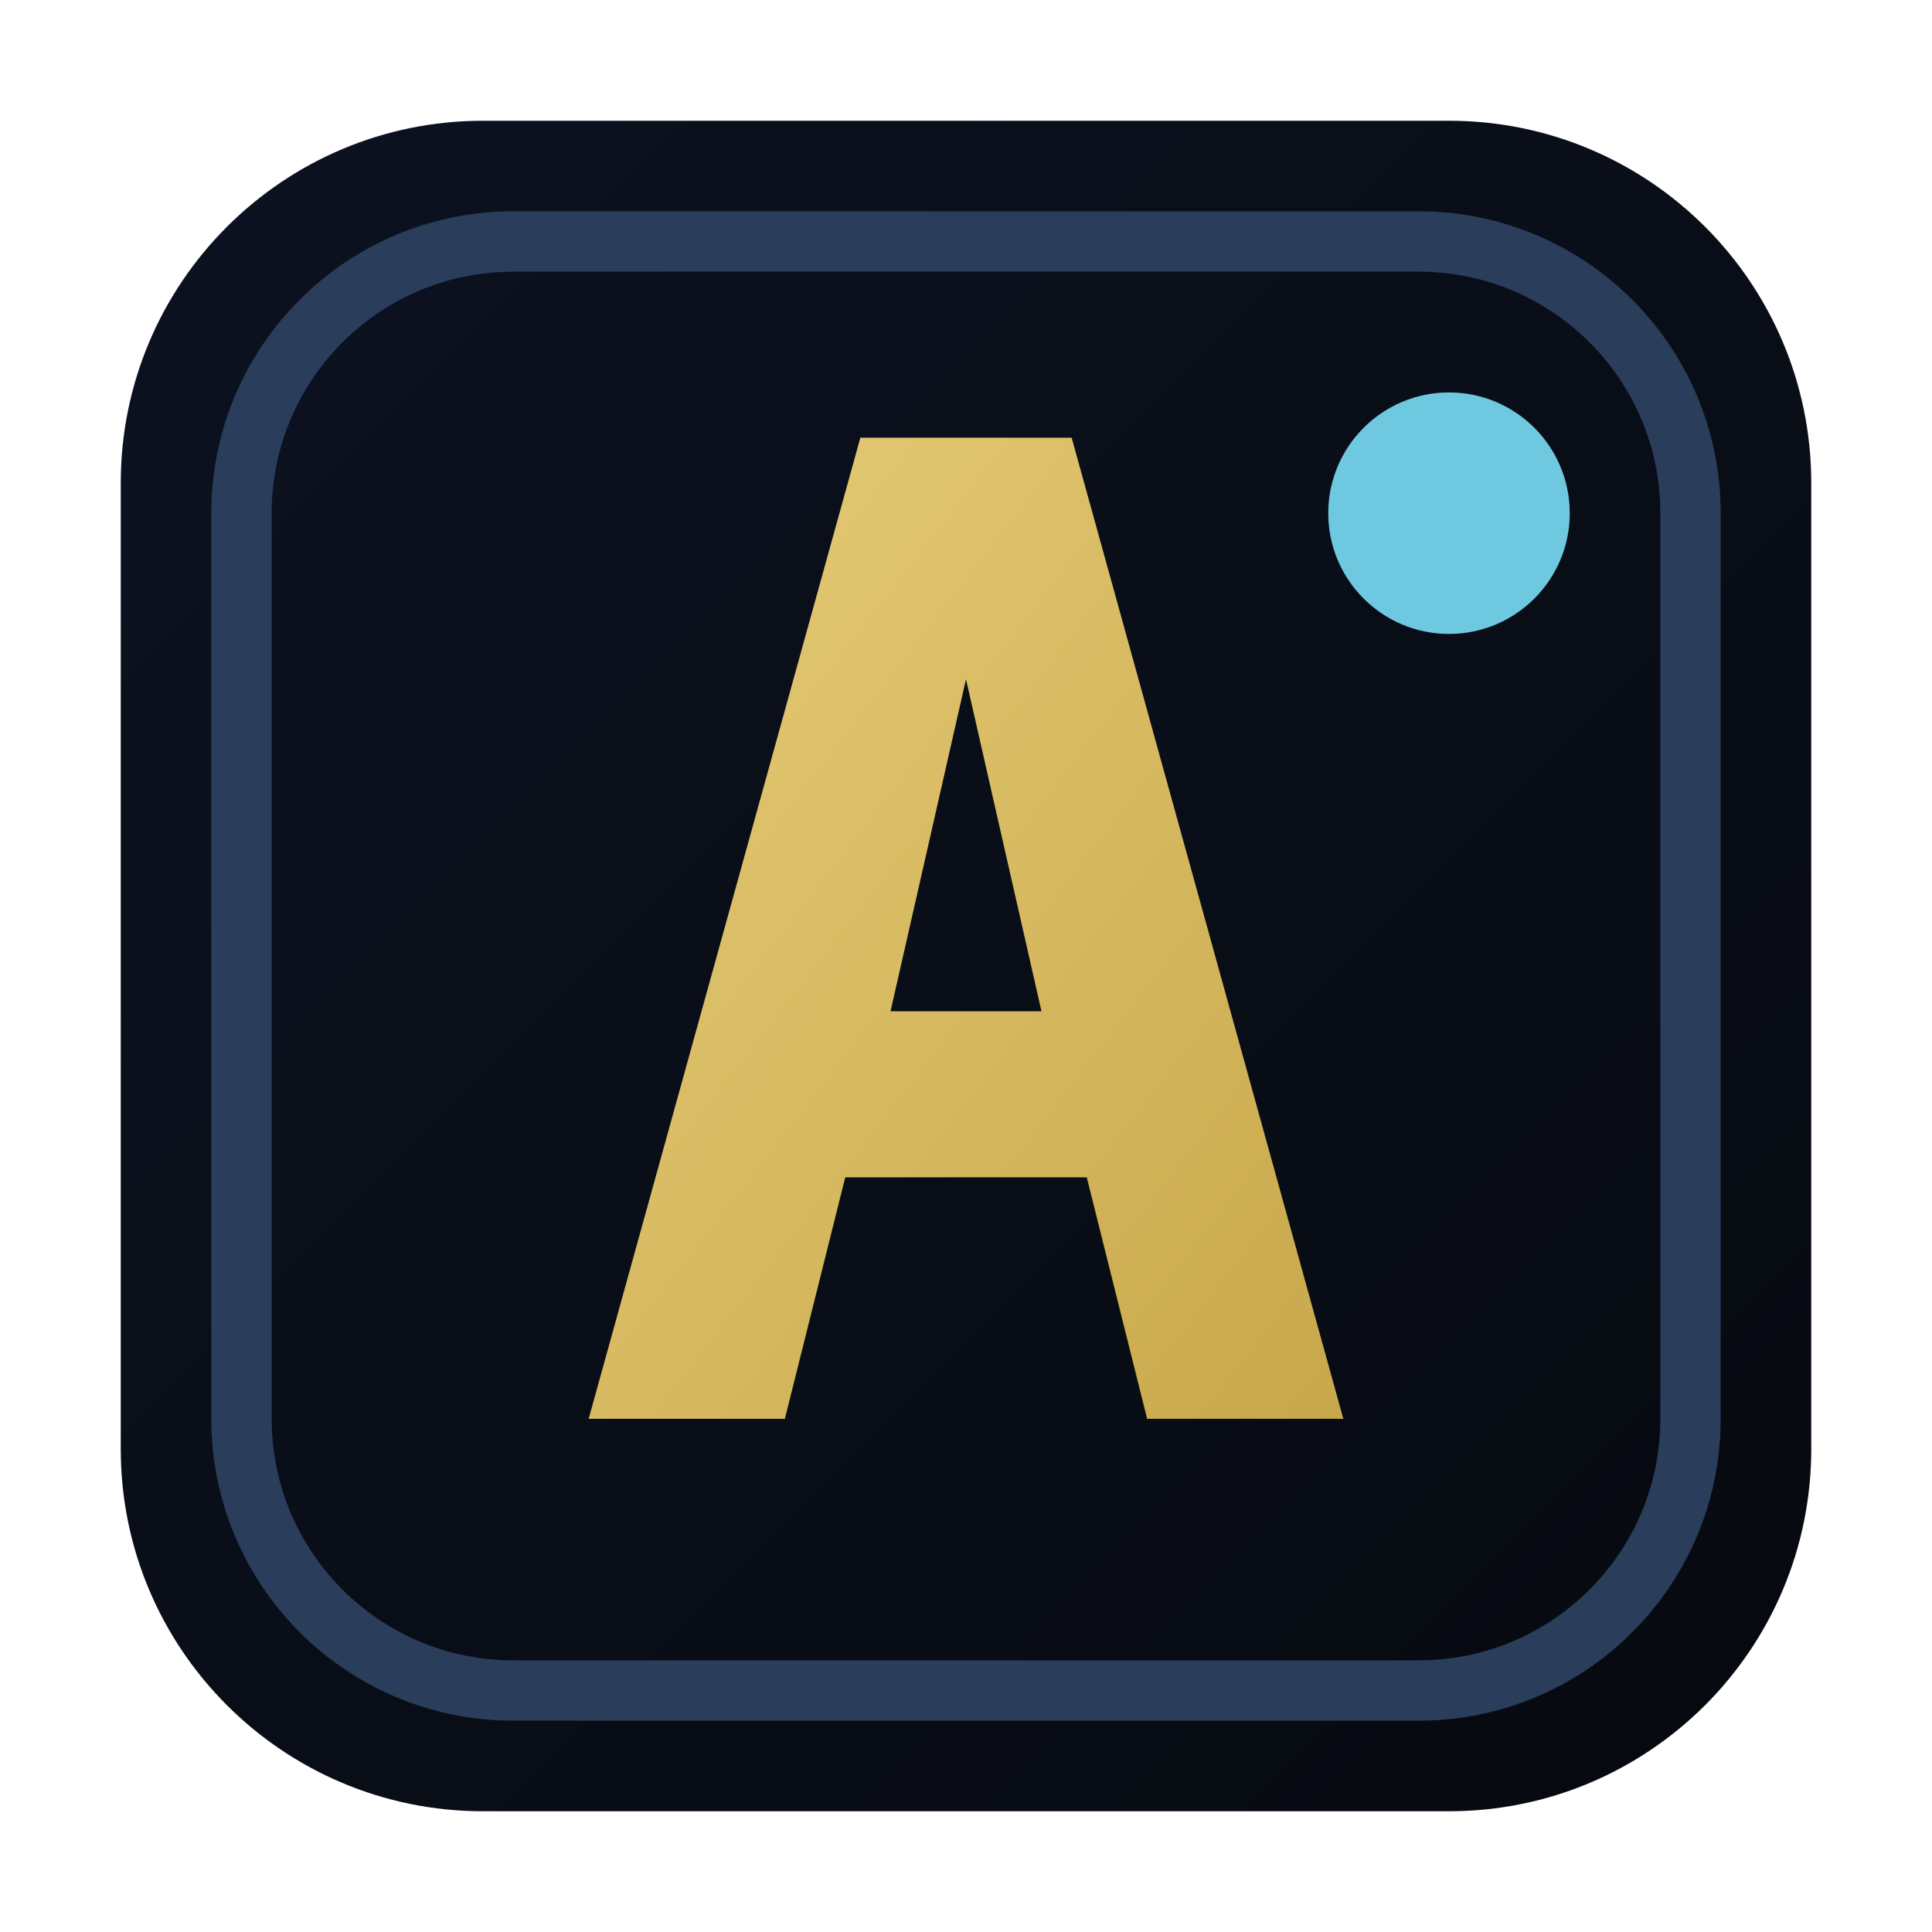
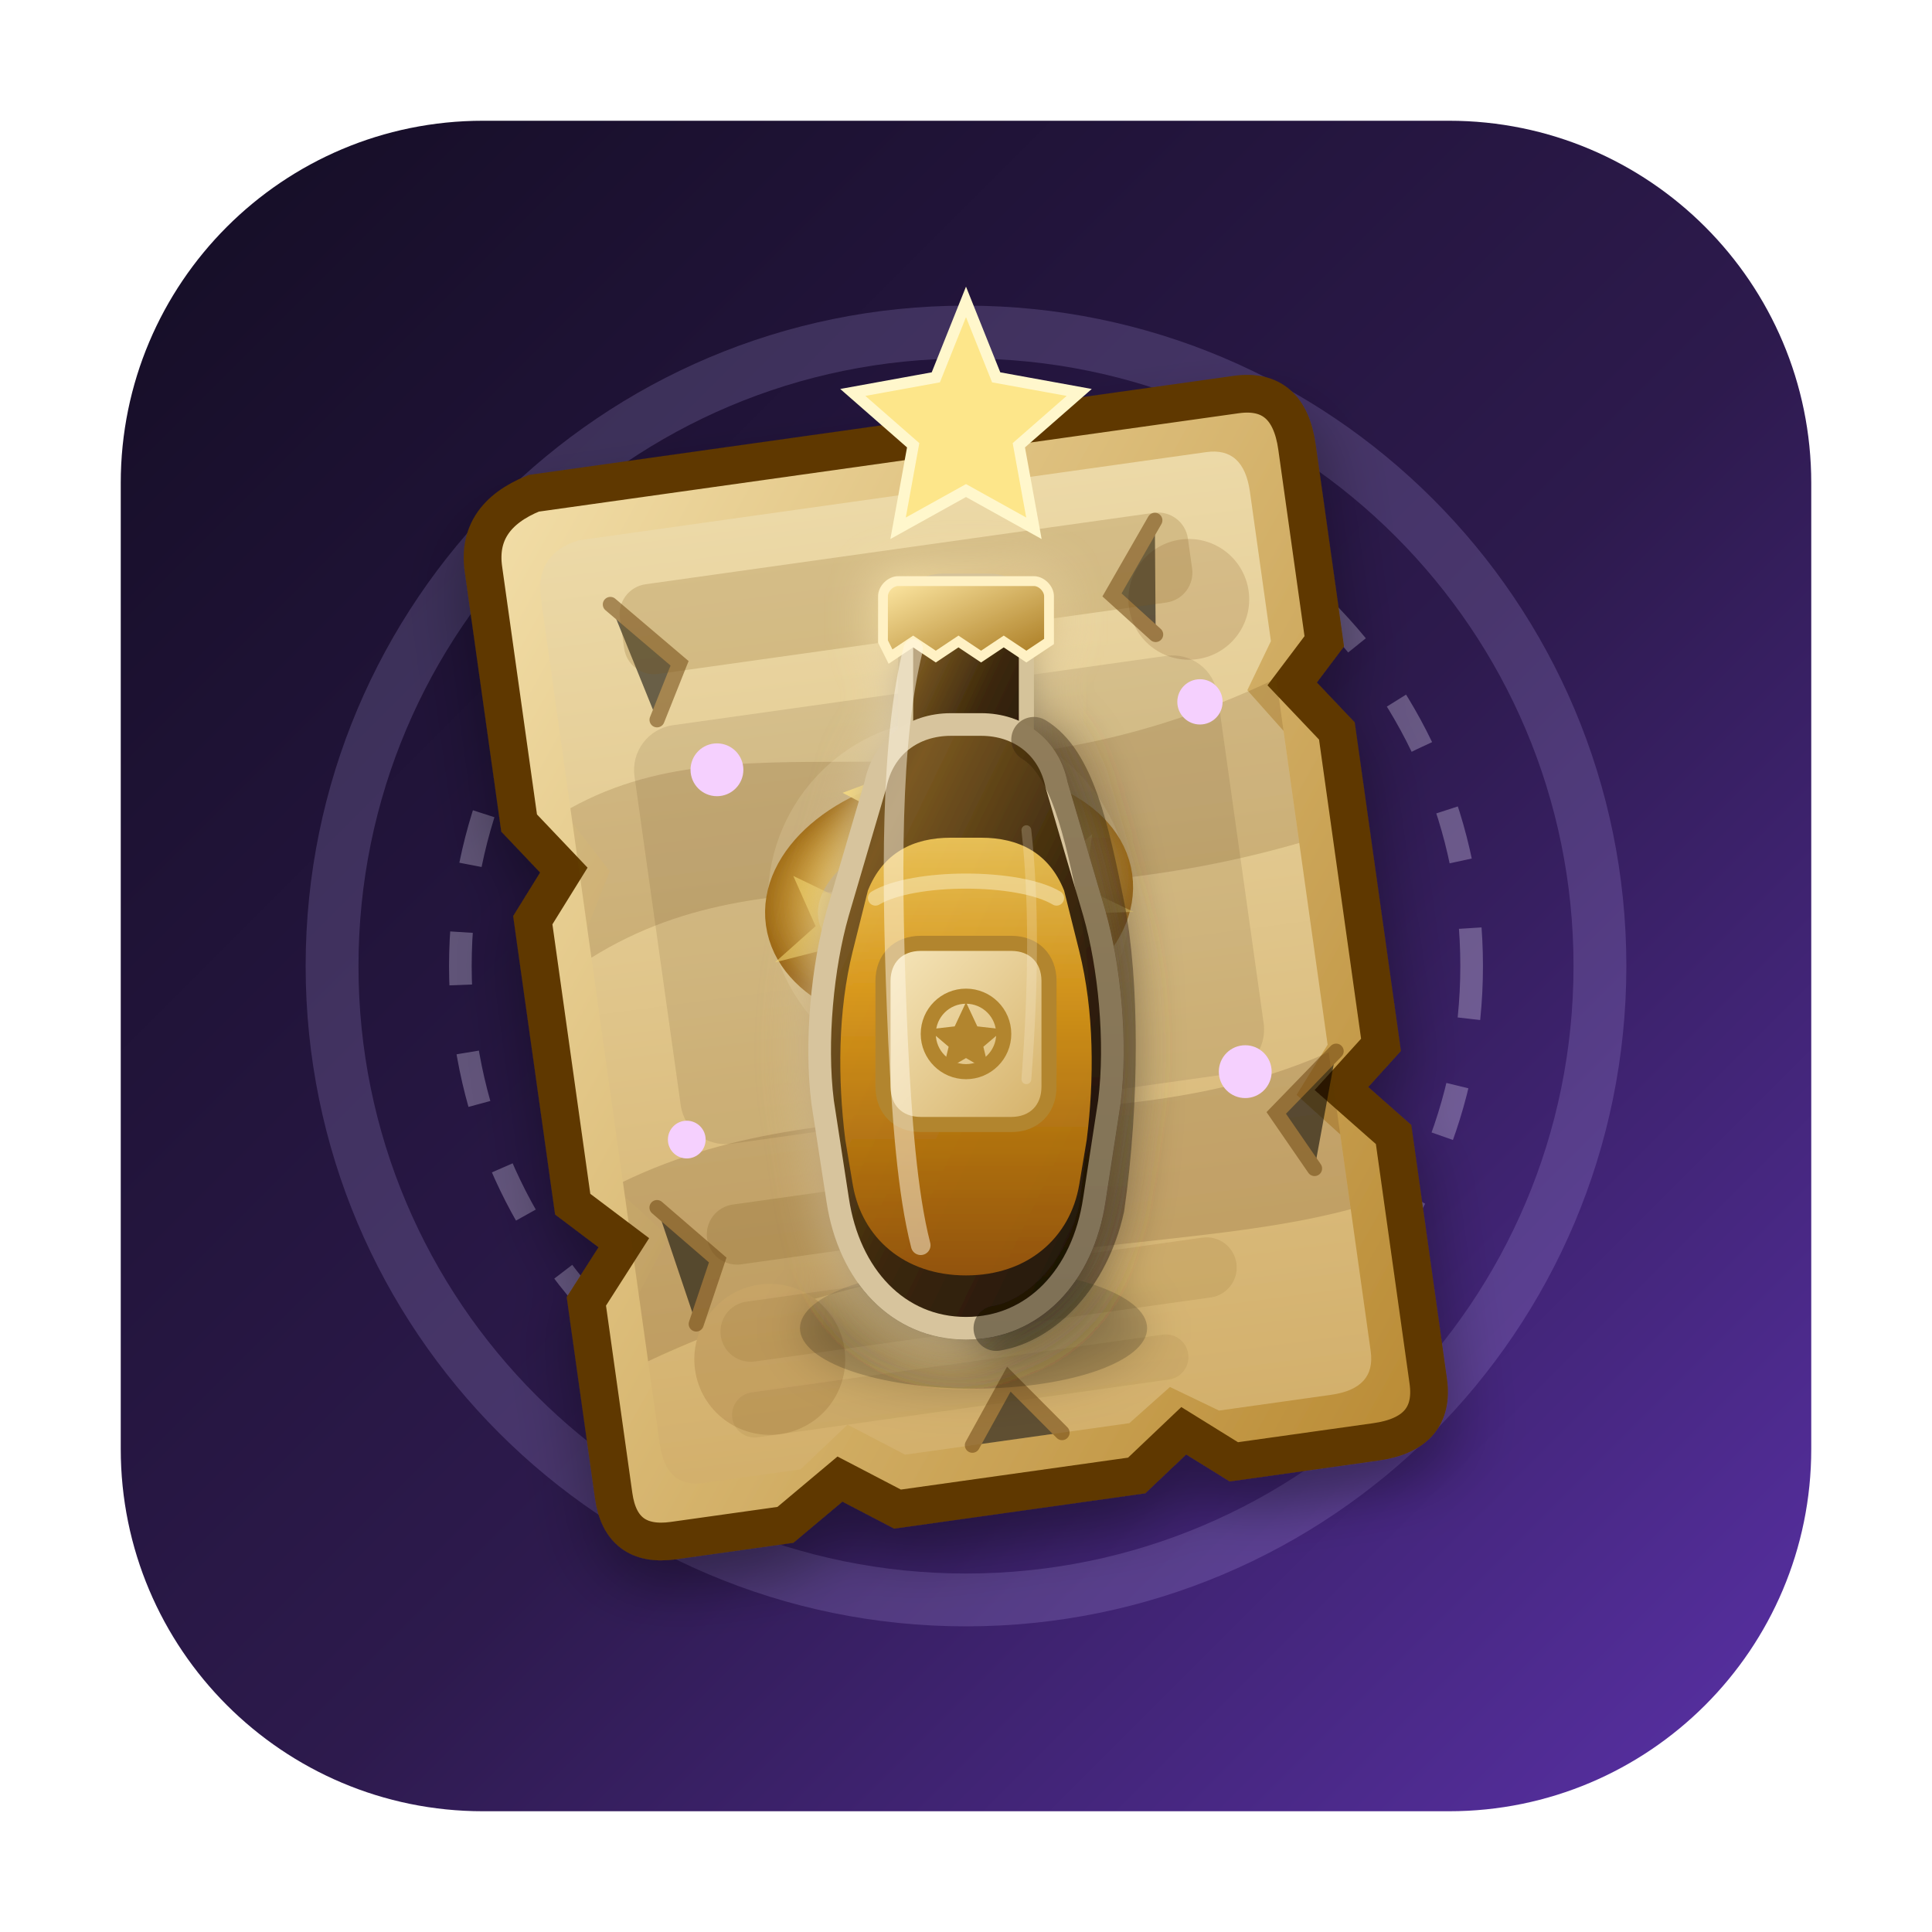
- <svg xmlns="http://www.w3.org/2000/svg" viewBox="0 0 128 128">
+ <svg xmlns="http://www.w3.org/2000/svg" viewBox="0 0 256 256" role="img" aria-label="MagicTheDrinkering Icon">
  <defs>
    <linearGradient id="bg" x1="0" y1="0" x2="1" y2="1">
-       <stop offset="0%" stop-color="#0c1220" />
-       <stop offset="100%" stop-color="#06090f" />
+       <stop offset="0%" stop-color="#140d24" />
+       <stop offset="55%" stop-color="#2d1a4d" />
+       <stop offset="100%" stop-color="#5a31a8" />
    </linearGradient>
-     <linearGradient id="gold" x1="0" y1="0" x2="1" y2="1">
-       <stop offset="0%" stop-color="#e6cc78" />
-       <stop offset="100%" stop-color="#c8a84b" />
+     <linearGradient id="cardEdge" x1="0" y1="0" x2="1" y2="1">
+       <stop offset="0%" stop-color="#f3dfa9" />
+       <stop offset="100%" stop-color="#b98a33" />
    </linearGradient>
+     <linearGradient id="cardInner" x1="0" y1="0" x2="0" y2="1">
+       <stop offset="0%" stop-color="#ecd9a7" />
+       <stop offset="100%" stop-color="#d3b06c" />
+     </linearGradient>
+     <radialGradient id="ringGold" cx="50%" cy="45%" r="60%">
+       <stop offset="0%" stop-color="#fff0b8" />
+       <stop offset="55%" stop-color="#efc75d" />
+       <stop offset="100%" stop-color="#9a6512" />
+     </radialGradient>
+     <linearGradient id="glassBody" x1="0" y1="0" x2="1" y2="1">
+       <stop offset="0%" stop-color="#5b3f14" />
+       <stop offset="20%" stop-color="#7b5922" />
+       <stop offset="55%" stop-color="#3c280c" />
+       <stop offset="100%" stop-color="#1d1206" />
+     </linearGradient>
+     <linearGradient id="glassDark" x1="0" y1="0" x2="0" y2="1">
+       <stop offset="0%" stop-color="#3a2509" />
+       <stop offset="100%" stop-color="#120a03" />
+     </linearGradient>
+     <linearGradient id="beerFill" x1="0" y1="0" x2="0" y2="1">
+       <stop offset="0%" stop-color="#f8cf5e" />
+       <stop offset="35%" stop-color="#e6a21d" />
+       <stop offset="100%" stop-color="#9f5a07" />
+     </linearGradient>
+     <linearGradient id="labelPaper" x1="0" y1="0" x2="1" y2="1">
+       <stop offset="0%" stop-color="#f7e7bc" />
+       <stop offset="100%" stop-color="#d4b067" />
+     </linearGradient>
+     <linearGradient id="capMetal" x1="0" y1="0" x2="1" y2="1">
+       <stop offset="0%" stop-color="#ffe9a5" />
+       <stop offset="100%" stop-color="#a8791f" />
+     </linearGradient>
+     <filter id="softGlow" x="-50%" y="-50%" width="200%" height="200%">
+       <feGaussianBlur stdDeviation="3" result="blur" />
+       <feMerge>
+         <feMergeNode in="blur" />
+         <feMergeNode in="SourceGraphic" />
+       </feMerge>
+     </filter>
+     <filter id="shadow" x="-50%" y="-50%" width="220%" height="220%">
+       <feDropShadow dx="0" dy="4" stdDeviation="4" flood-color="#000000" flood-opacity="0.35" />
+     </filter>
+     <clipPath id="cardClip">
+       <path d="         M80 58         L174 58         Q181 58 181 66         L181 92         L176 97         L181 104         L181 146         L175 151         L181 158         L181 191         Q181 198 173 198         L154 198         L148 193         L141 198         L109 198         L102 193         L94 198         L79 198         Q72 198 72 191         L72 165         L78 158         L72 152         L72 114         L77 108         L72 101         L72 67         Q72 60 80 58         Z" />
+     </clipPath>
  </defs>
-   <rect x="8" y="8" width="112" height="112" rx="24" fill="url(#bg)" />
-   <rect x="16" y="16" width="96" height="96" rx="18" fill="none" stroke="#2a3d5a" stroke-width="4" />
-   <path d="M39 94L57 29h14l18 65H76l-4-16H56l-4 16H39zm20-27h10l-5-22-5 22z" fill="url(#gold)" />
-   <circle cx="96" cy="34" r="8" fill="#6ec9e0" />
+   <rect x="16" y="16" width="224" height="224" rx="48" fill="url(#bg)" />
+   <circle cx="128" cy="128" r="84" fill="none" stroke="#cab8ff" stroke-width="7" opacity="0.18" />
+   <circle cx="128" cy="128" r="67" fill="none" stroke="#efe7ff" stroke-width="3" opacity="0.3" stroke-dasharray="7 9" />
+   <g transform="rotate(-8 128 128)" filter="url(#shadow)">
+     <path d="       M80 58       L174 58       Q181 58 181 66       L181 92       L176 97       L181 104       L181 146       L175 151       L181 158       L181 191       Q181 198 173 198       L154 198       L148 193       L141 198       L109 198       L102 193       L94 198       L79 198       Q72 198 72 191       L72 165       L78 158       L72 152       L72 114       L77 108       L72 101       L72 67       Q72 60 80 58       Z" fill="url(#cardEdge)" stroke="#5e3900" stroke-width="5" />
+     <path d="       M85 65       L169 65       Q174 65 174 71       L174 91       L170 97       L174 103       L174 145       L169 151       L174 157       L174 186       Q174 191 168 191       L153 191       L147 187       L141 191       L111 191       L104 186       L97 191       L84 191       Q79 191 79 185       L79 165       L84 158       L79 152       L79 116       L83 109       L79 102       L79 72       Q79 66 85 65       Z" fill="url(#cardInner)" />
+     <g opacity="0.18" clip-path="url(#cardClip)">
+       <path d="M79 100 C105 90 130 110 174 96 L174 118 C132 124 106 108 79 120 Z" fill="#6a420e" />
+       <path d="M79 150 C110 140 143 155 174 146 L174 167 C150 170 118 162 79 174 Z" fill="#5a3410" />
+       <circle cx="95" cy="176" r="10" fill="#7a4a17" />
+       <circle cx="164" cy="84" r="8" fill="#7a4a17" />
+     </g>
+     <g stroke="#6e4510" stroke-width="2" stroke-linecap="round" opacity="0.55">
+       <path d="M88 74 L96 83 L92 90" />
+       <path d="M161 73 L154 82 L159 88" />
+       <path d="M175 146 L166 153 L170 161" />
+       <path d="M83 154 L90 162 L86 170" />
+       <path d="M120 191 L126 183 L132 191" />
+     </g>
+     <rect x="89" y="72" width="76" height="12" rx="4" fill="#7b5414" opacity="0.2" />
+     <rect x="88" y="91" width="78" height="56" rx="6" fill="#4a3210" opacity="0.12" />
+     <g transform="translate(127 119)">
+       <circle r="24" fill="#fff3cb" opacity="0.16" />
+       <ellipse rx="21" ry="13.5" fill="none" stroke="url(#ringGold)" stroke-width="7" />
+       <ellipse rx="11.5" ry="7" fill="none" stroke="#fff4c8" stroke-width="2.5" />
+       <path d="M0-27 L3-18 L12-16 L5-11 L7-2 L0-8 L-7-2 L-5-11 L-12-16 L-3-18 Z" fill="#ffe27a" opacity="0.9" />
+       <path d="M-24 5 L-18 1 L-20 -6 L-14 -2 L-8 -8 L-8 -1 L-2 0 L-7 4 L-5 10 L-11 6 L-17 10 L-15 4 Z" fill="#f8dd72" opacity="0.55" />
+       <path d="M24 5 L18 1 L20 -6 L14 -2 L8 -8 L8 -1 L2 0 L7 4 L5 10 L11 6 L17 10 L15 4 Z" fill="#f8dd72" opacity="0.55" />
+     </g>
+     <rect x="89" y="155" width="52" height="8" rx="4" fill="#6b4a11" opacity="0.18" />
+     <rect x="89" y="168" width="69" height="8" rx="4" fill="#6b4a11" opacity="0.12" />
+     <rect x="89" y="180" width="61" height="6" rx="3" fill="#6b4a11" opacity="0.09" />
+   </g>
+   <g filter="url(#softGlow)">
+     <ellipse cx="129" cy="176" rx="23" ry="8" fill="#000" opacity="0.18" />
+     <path d="       M120 82       C120 79 122 77 125 77       L131 77       C134 77 136 79 136 82       L136 106       C136 109 134 111 131 111       L125 111       C122 111 120 109 120 106       Z" fill="url(#glassBody)" stroke="#d5c39a" stroke-width="2" />
+     <path d="       M119 77       L137 77       C138 77 139 78 139 79       L139 85       L136 87       L133 85       L130 87       L127 85       L124 87       L121 85       L118 87       L117 85       L117 79       C117 78 118 77 119 77       Z" fill="url(#capMetal)" stroke="#fff1c4" stroke-width="1.3" />
+     <path d="       M116 104       C117 99 121 96 126 96       L130 96       C135 96 139 99 140 104       L145 121       C147 128 148 138 147 146       L145 159       C143.5 169 137 176 128 176       C119 176 112.5 169 111 159       L109 146       C108 138 109 128 111 121       Z" fill="url(#glassBody)" stroke="#d7c49d" stroke-width="3" stroke-linejoin="round" />
+     <path d="       M137 98       C142 101 144 110 146 120       C148 130 148 146 146 160       C144 169 138 175 132 176       " fill="none" stroke="url(#glassDark)" stroke-width="6" opacity="0.45" stroke-linecap="round" />
+     <path d="       M115 118       C117 113 121 111 126 111       L130 111       C135 111 139 113 141 118       L143 126       C145 134 145 143 144 151       L143 157       C141.8 164 136.2 169 128 169       C119.8 169 114.2 164 113 157       L112 151       C111 143 111 134 113 126       Z" fill="url(#beerFill)" opacity="0.88" />
+     <path d="M116 119 C121 116 135 116 140 119" fill="none" stroke="#f8e9b9" stroke-width="2" opacity="0.55" stroke-linecap="round" />
+     <path d="       M117 130       C117 127 119 125 122 125       L134 125       C137 125 139 127 139 130       L139 144       C139 147 137 149 134 149       L122 149       C119 149 117 147 117 144       Z" fill="url(#labelPaper)" stroke="#b2852e" stroke-width="2" />
+     <circle cx="128" cy="137" r="5" fill="none" stroke="#b2852e" stroke-width="2" />
+     <path d="M128 132.8 L129.5 136 L133 136.4 L130.3 138.7 L131.1 142 L128 140.2 L124.9 142 L125.7 138.7 L123 136.4 L126.5 136 Z" fill="#b2852e" />
+     <path d="       M121 86       C118 98 118 116 119 138       C119.5 148 120.2 158 122 165" fill="none" stroke="#fff7e5" stroke-width="2.6" opacity="0.5" stroke-linecap="round" />
+     <path d="       M136 110       C137 119 137 130 136 143" fill="none" stroke="#fff7e5" stroke-width="1.3" opacity="0.22" stroke-linecap="round" />
+   </g>
+   <g fill="#f5d0fe">
+     <circle cx="95" cy="102" r="3.5" />
+     <circle cx="159" cy="93" r="3" />
+     <circle cx="165" cy="142" r="3.5" />
+     <circle cx="91" cy="151" r="2.5" />
+   </g>
+   <path d="M128 40l4 10 11 2-8 7 2 11-9-5-9 5 2-11-8-7 11-2z" fill="#fde68a" stroke="#fff7cc" stroke-width="1.5" />
</svg>
